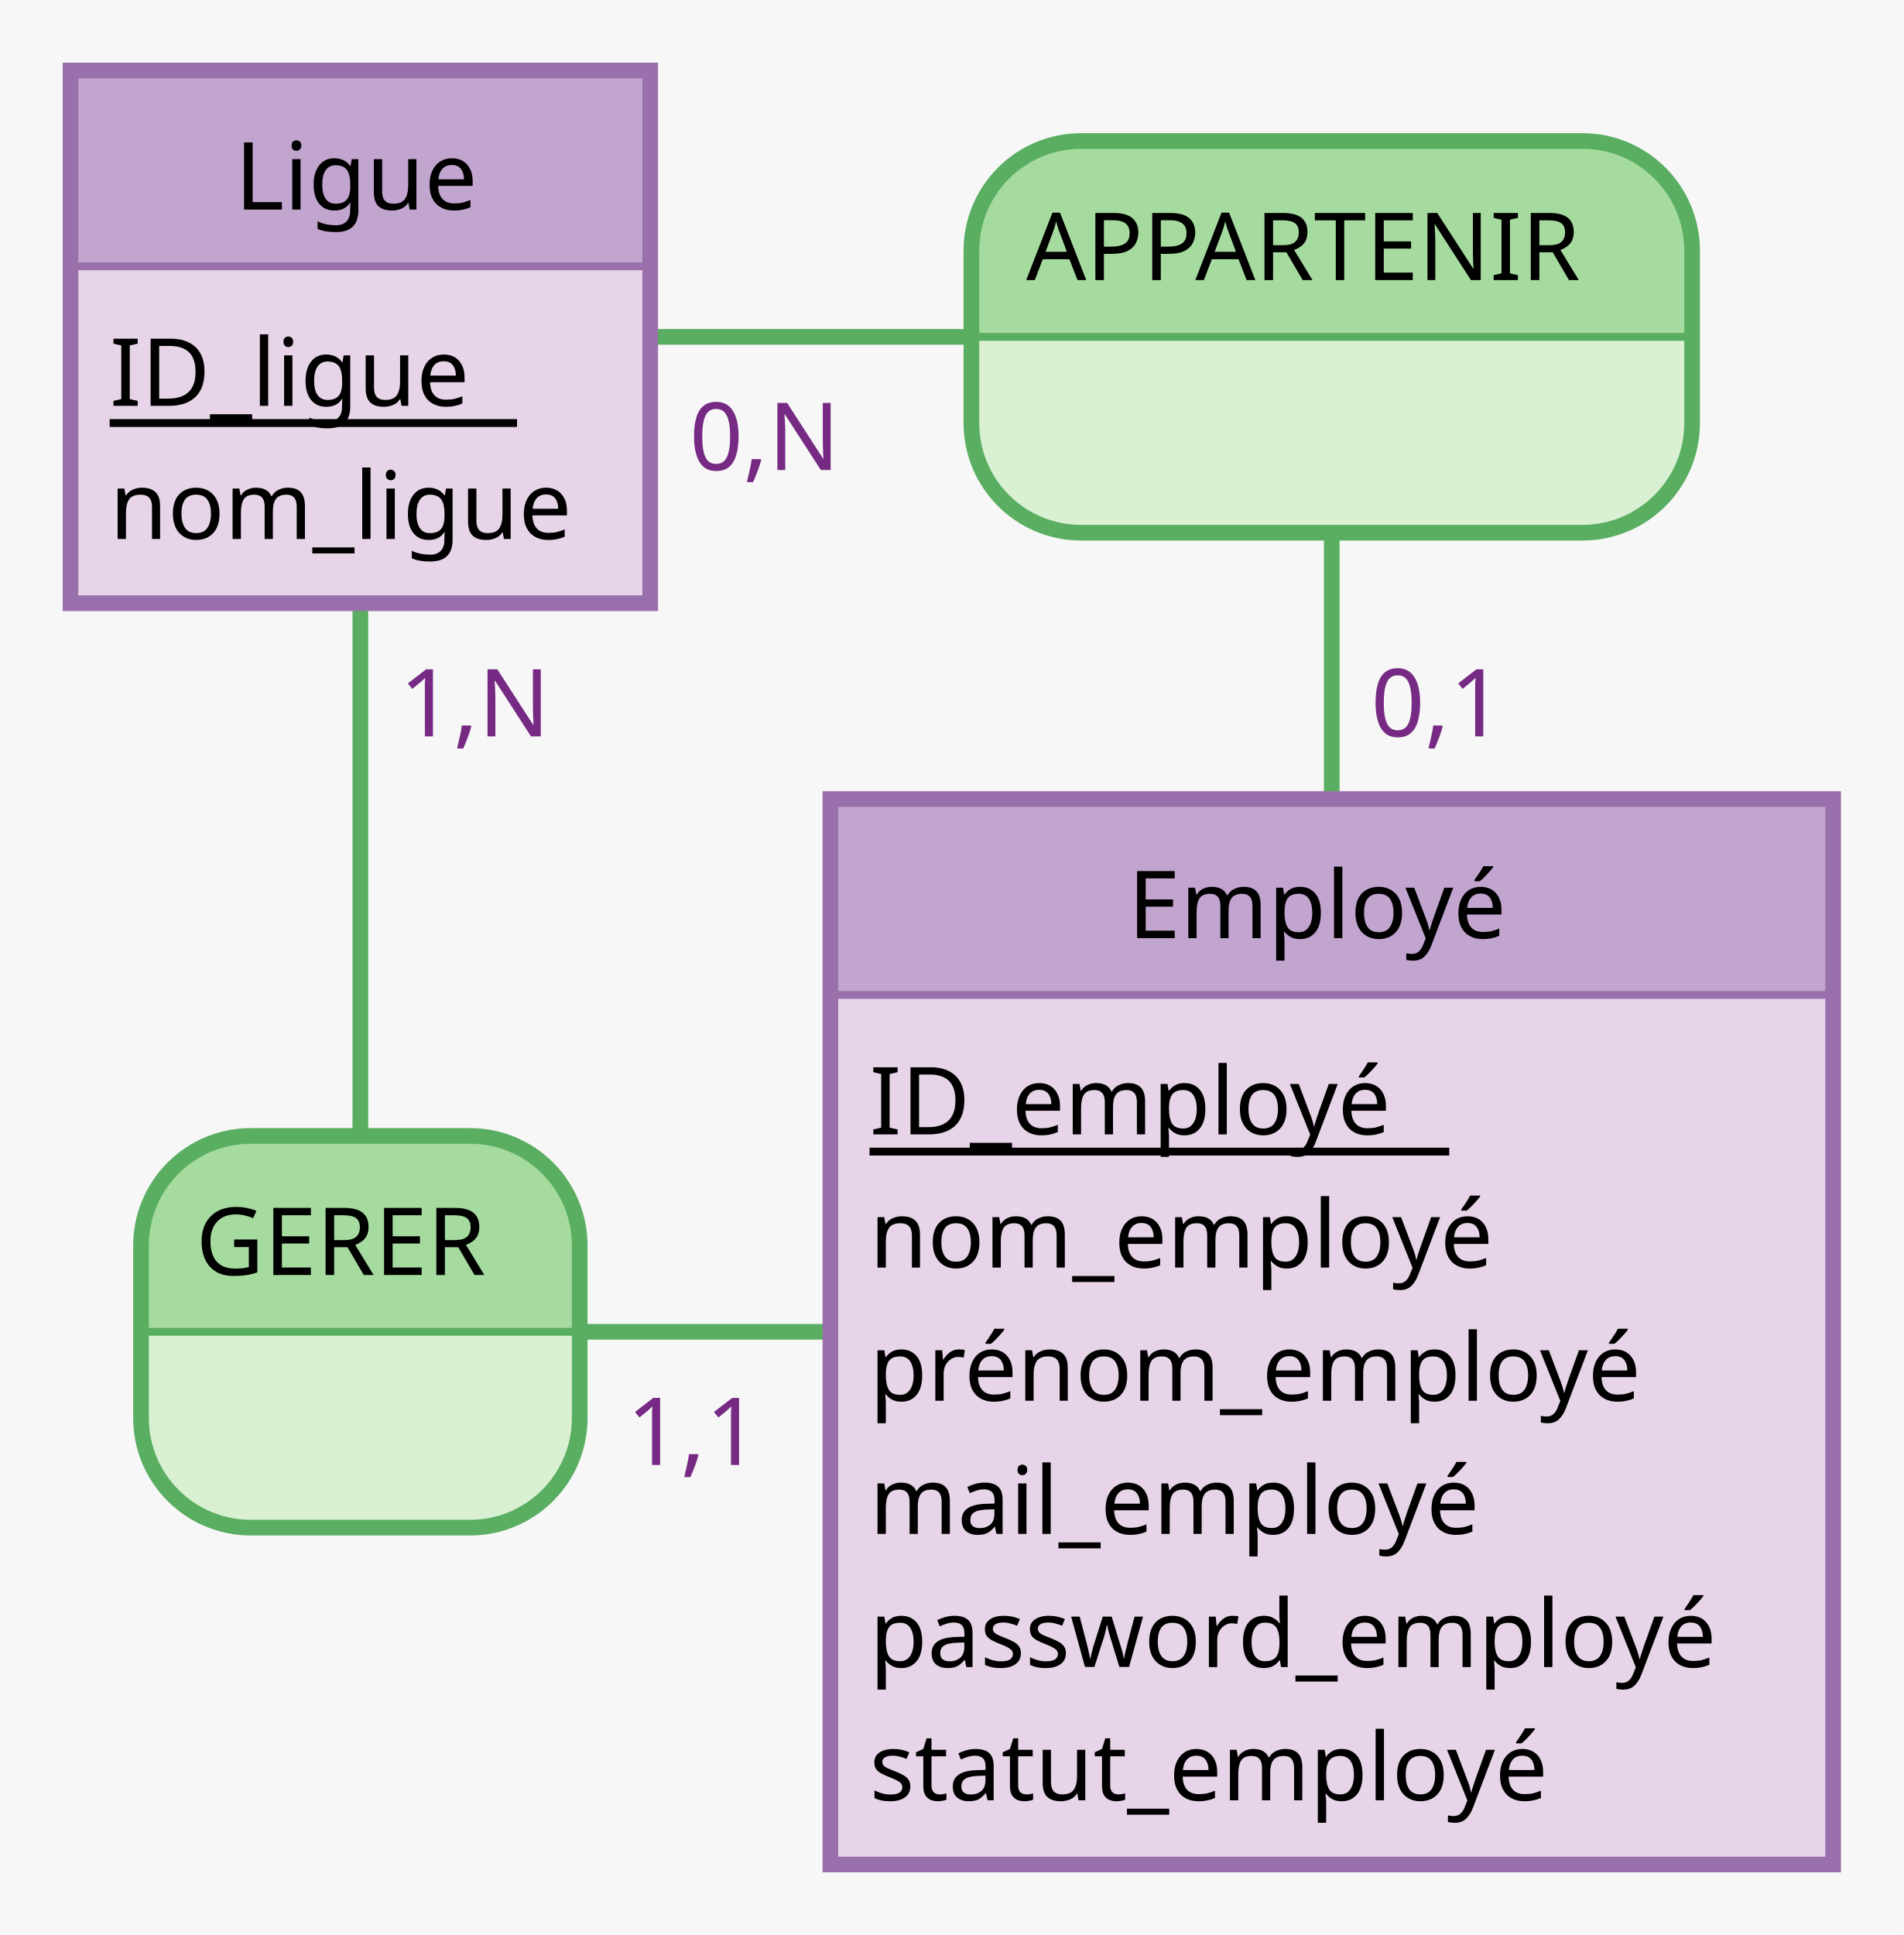
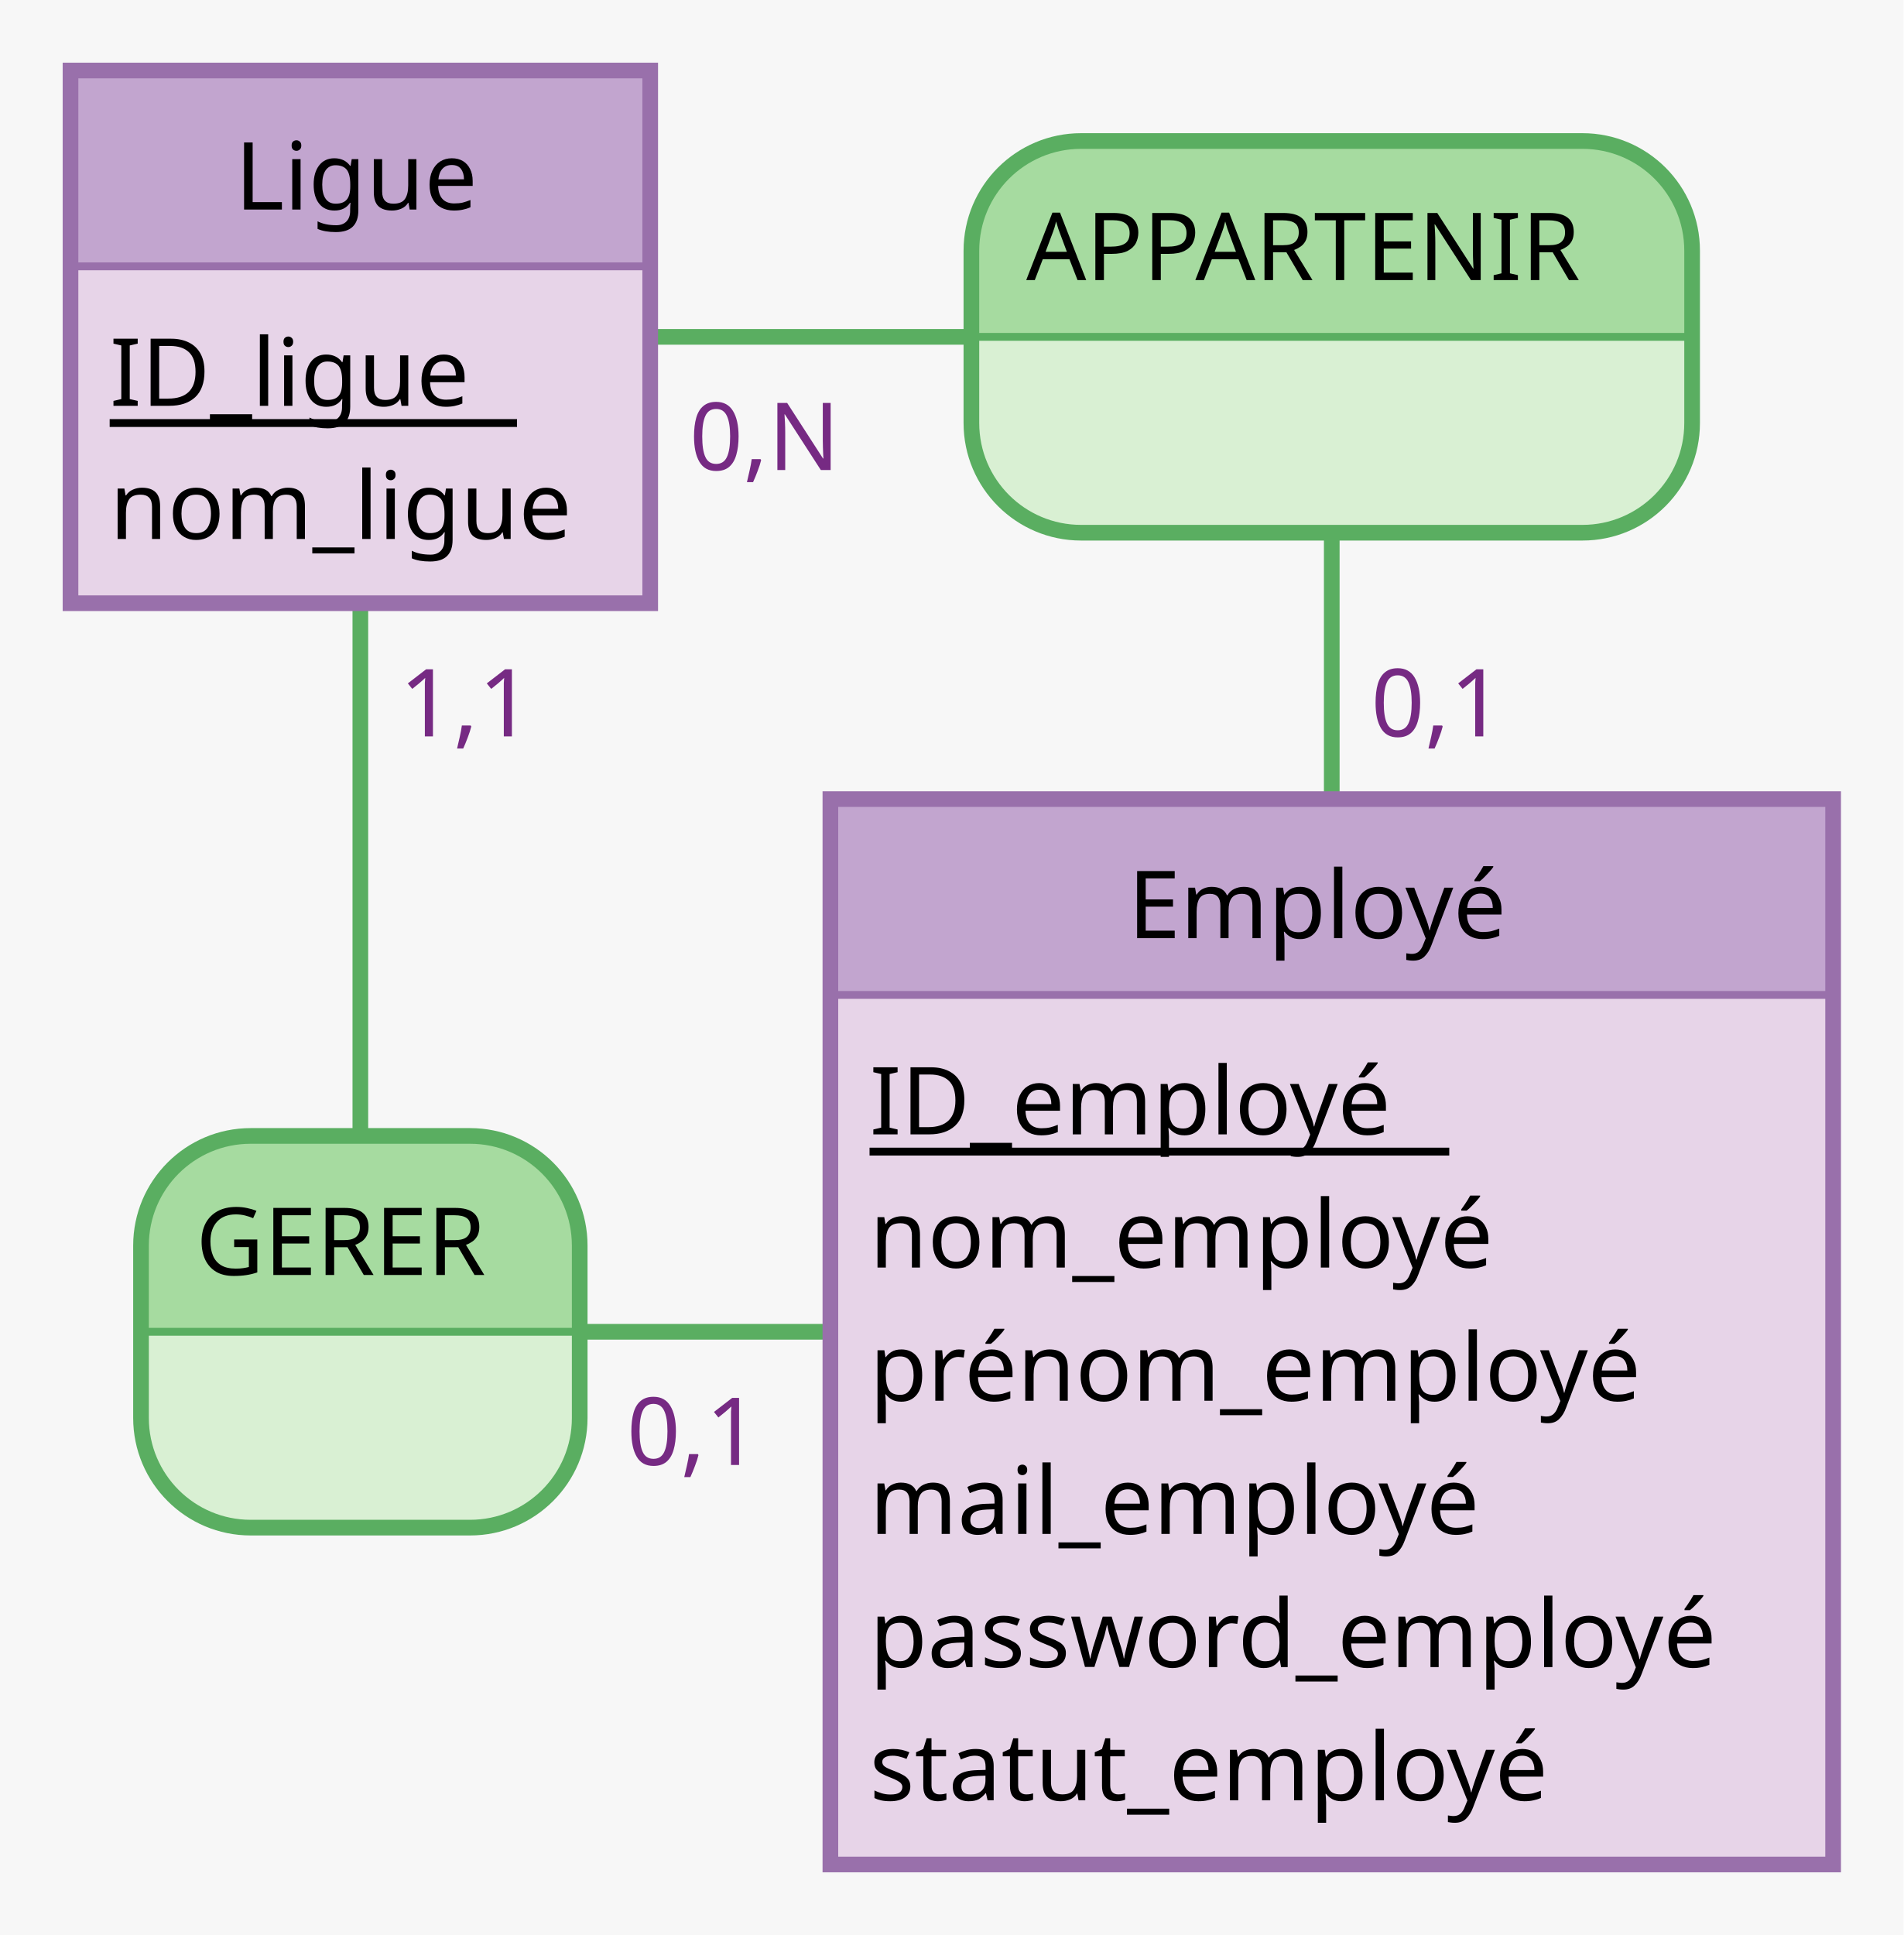
<svg xmlns="http://www.w3.org/2000/svg" width="243" height="247" viewBox="0 0 243 247">
  <rect x="0" y="0" width="243" height="247" fill="#f7f7f7" stroke="none" stroke-width="0" />
  <g>
    <line x1="170" y1="170" x2="170" y2="43" stroke="#5aae61" stroke-width="2" />
    <line x1="46" y1="43" x2="170" y2="43" stroke="#5aae61" stroke-width="2" />
    <g>
      <path d="M202 18 a14 14 90 0 1 14 14 V43 h-92 V32 a14 14 90 0 1 14 -14" fill="#a6dba0" stroke="#a6dba0" stroke-width="0" />
      <path d="M216 43 v11 a14 14 90 0 1 -14 14 H138 a14 14 90 0 1 -14 -14 V43 H92" fill="#d9f0d3" stroke="#d9f0d3" stroke-width="0" />
      <rect x="124" y="18" width="92" height="50" fill="none" rx="14" stroke="#5aae61" stroke-width="2" />
      <line x1="124" y1="43" x2="216" y2="43" stroke="#5aae61" stroke-width="1" />
      <text x="131" y="35.75" fill="#000000" font-family="Verdana" font-size="12">APPARTENIR</text>
    </g>
    <text x="175" y="94" fill="#762a83" font-family="Verdana" font-size="12">0,1</text>
    <text x="88" y="60" fill="#762a83" font-family="Verdana" font-size="12">0,N</text>
  </g>
  <g>
    <line x1="170" y1="170" x2="46" y2="170" stroke="#5aae61" stroke-width="2" />
    <line x1="46" y1="43" x2="46" y2="170" stroke="#5aae61" stroke-width="2" />
    <g>
      <path d="M60 145 a14 14 90 0 1 14 14 V170 h-56 V159 a14 14 90 0 1 14 -14" fill="#a6dba0" stroke="#a6dba0" stroke-width="0" />
      <path d="M74 170 v11 a14 14 90 0 1 -14 14 H32 a14 14 90 0 1 -14 -14 V170 H56" fill="#d9f0d3" stroke="#d9f0d3" stroke-width="0" />
      <rect x="18" y="145" width="56" height="50" fill="none" rx="14" stroke="#5aae61" stroke-width="2" />
      <line x1="18" y1="170" x2="74" y2="170" stroke="#5aae61" stroke-width="1" />
      <text x="25" y="162.75" fill="#000000" font-family="Verdana" font-size="12">GERER</text>
    </g>
-     <text x="80" y="187" fill="#762a83" font-family="Verdana" font-size="12">1,1</text>
-     <text x="51" y="94" fill="#762a83" font-family="Verdana" font-size="12">1,N</text>
+     <text x="80" y="187" fill="#762a83" font-family="Verdana" font-size="12">0,1</text>
+     <text x="51" y="94" fill="#762a83" font-family="Verdana" font-size="12">1,1</text>
  </g>
  <g>
    <g>
      <rect x="9" y="9" width="74" height="25" fill="#c2a5cf" stroke="none" stroke-width="0" opacity="1" />
      <rect x="9" y="34" width="74" height="43" fill="#e7d4e8" stroke="none" stroke-width="0" opacity="1" />
      <rect x="9" y="9" width="74" height="68" fill="none" stroke="#9970ab" stroke-width="2" opacity="1" />
      <line x1="9" y1="34" x2="83" y2="34" stroke="#9970ab" stroke-width="1" />
    </g>
    <text x="30" y="26.75" fill="#000000" font-family="Verdana" font-size="12">Ligue</text>
    <text x="14" y="51.8" fill="#000000" font-family="Verdana" font-size="12">ID_ligue</text>
    <line x1="14" y1="54" x2="66" y2="54" stroke="#000000" stroke-width="1" />
    <text x="14" y="68.8" fill="#000000" font-family="Verdana" font-size="12">nom_ligue</text>
  </g>
  <g>
    <g>
      <rect x="106" y="102" width="128" height="25" fill="#c2a5cf" stroke="none" stroke-width="0" opacity="1" />
      <rect x="106" y="127" width="128" height="111" fill="#e7d4e8" stroke="none" stroke-width="0" opacity="1" />
      <rect x="106" y="102" width="128" height="136" fill="none" stroke="#9970ab" stroke-width="2" opacity="1" />
      <line x1="106" y1="127" x2="234" y2="127" stroke="#9970ab" stroke-width="1" />
    </g>
    <text x="144" y="119.75" fill="#000000" font-family="Verdana" font-size="12">Employé</text>
    <text x="111" y="144.8" fill="#000000" font-family="Verdana" font-size="12">ID_employé</text>
    <line x1="111" y1="147" x2="185" y2="147" stroke="#000000" stroke-width="1" />
    <text x="111" y="161.8" fill="#000000" font-family="Verdana" font-size="12">nom_employé</text>
    <text x="111" y="178.8" fill="#000000" font-family="Verdana" font-size="12">prénom_employé</text>
    <text x="111" y="195.8" fill="#000000" font-family="Verdana" font-size="12">mail_employé</text>
    <text x="111" y="212.8" fill="#000000" font-family="Verdana" font-size="12">password_employé</text>
    <text x="111" y="229.8" fill="#000000" font-family="Verdana" font-size="12">statut_employé</text>
  </g>
</svg>
